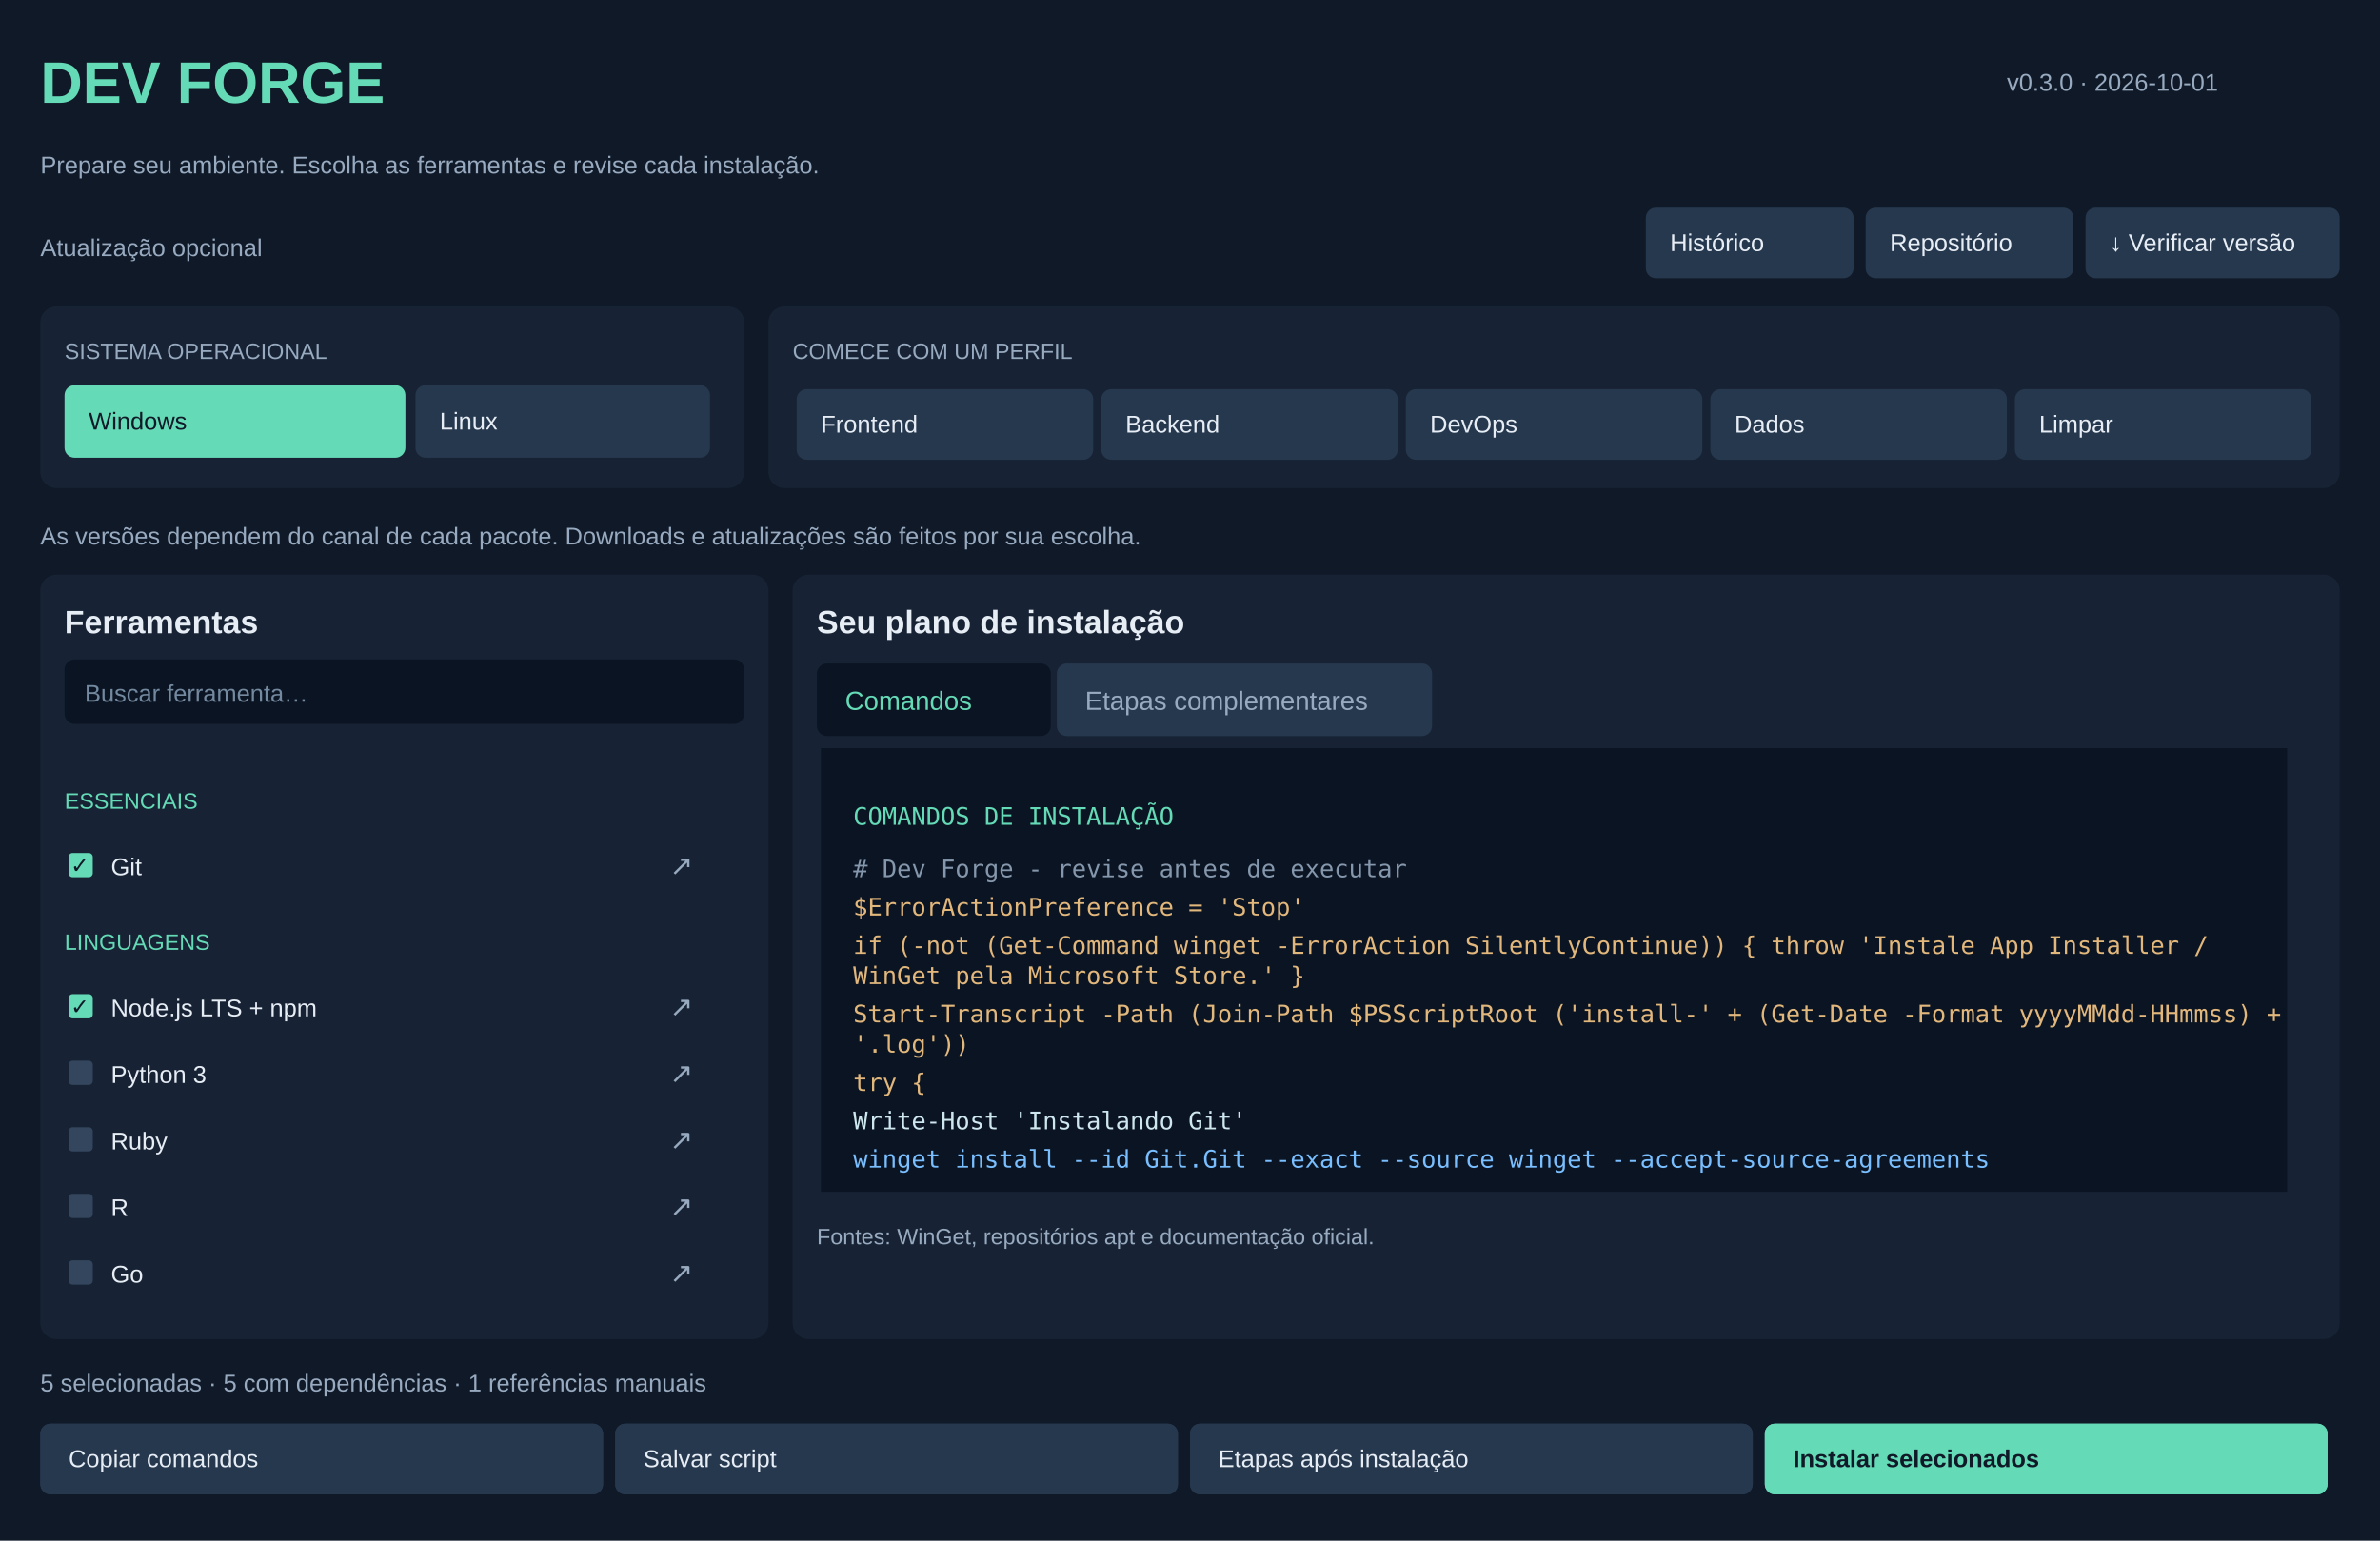
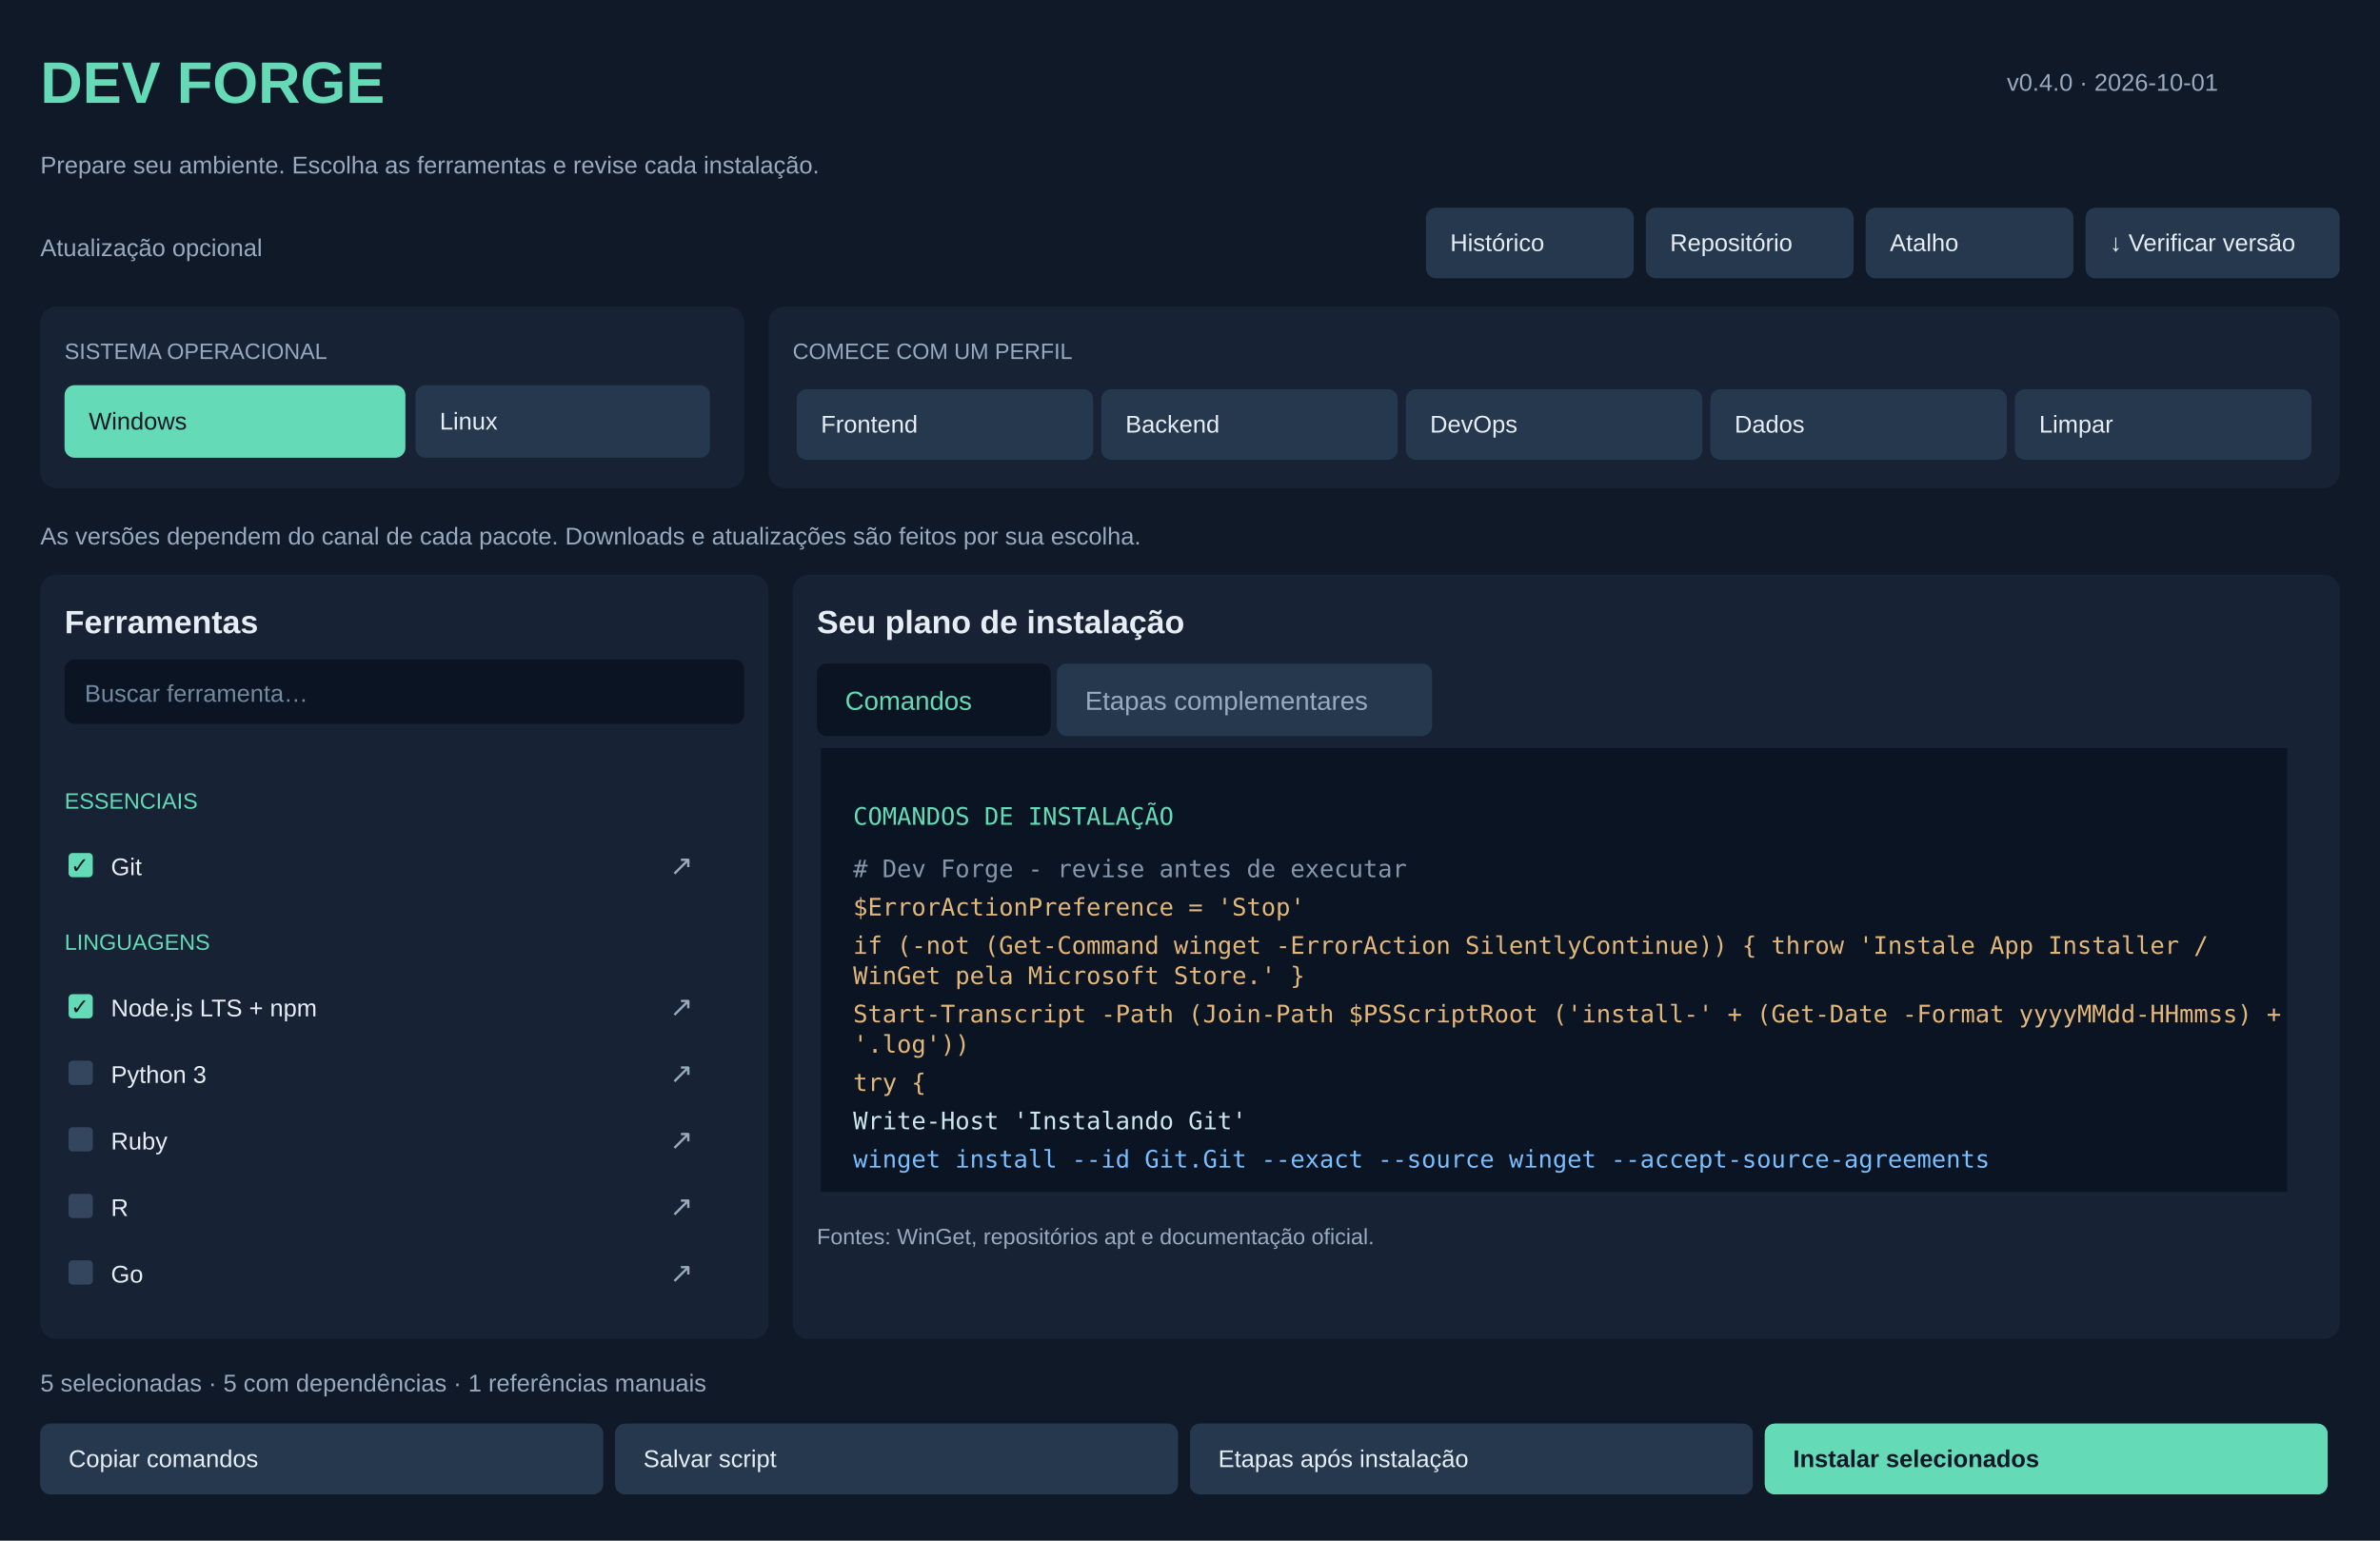
<svg xmlns="http://www.w3.org/2000/svg" width="1180" height="764" viewBox="0 0 1180 764" role="img">
  <rect x="0" y="0" width="1180" height="764" rx="0" fill="#101927" />
  <text x="20" y="51" fill="#64dab6" font-family="Segoe UI, Arial, sans-serif" font-size="29" font-weight="bold">DEV FORGE</text>
-   <text x="995" y="45" fill="#98aac0" font-family="Segoe UI, Arial, sans-serif" font-size="12" font-weight="normal">v0.3.0 · 2026-10-01</text>
+   <text x="995" y="45" fill="#98aac0" font-family="Segoe UI, Arial, sans-serif" font-size="12" font-weight="normal">v0.4.0 · 2026-10-01</text>
  <text x="20" y="86" fill="#98aac0" font-family="Segoe UI, Arial, sans-serif" font-size="12" font-weight="normal">Prepare seu ambiente. Escolha as ferramentas e revise cada instalação.</text>
  <text x="20" y="127" fill="#98aac0" font-family="Segoe UI, Arial, sans-serif" font-size="12" font-weight="normal">Atualização opcional</text>
  <text x="20" y="270" fill="#98aac0" font-family="Segoe UI, Arial, sans-serif" font-size="12" font-weight="normal">As versões dependem do canal de cada pacote. Downloads e atualizações são feitos por sua escolha.</text>
  <rect x="20" y="152" width="349" height="90" rx="8" fill="#172334" />
  <text x="32" y="178" fill="#98aac0" font-family="Segoe UI, Arial, sans-serif" font-size="11" font-weight="normal">SISTEMA OPERACIONAL</text>
  <rect x="381" y="152" width="779" height="90" rx="8" fill="#172334" />
  <text x="393" y="178" fill="#98aac0" font-family="Segoe UI, Arial, sans-serif" font-size="11" font-weight="normal">COMECE COM UM PERFIL</text>
+   <rect x="707" y="103" width="103" height="35" rx="5" fill="#26384e" />
+   <text x="719" y="124.5" fill="#e7edf5" font-family="Segoe UI, Arial, sans-serif" font-size="12" font-weight="normal">Histórico</text>
  <rect x="816" y="103" width="103" height="35" rx="5" fill="#26384e" />
-   <text x="828" y="124.5" fill="#e7edf5" font-family="Segoe UI, Arial, sans-serif" font-size="12" font-weight="normal">Histórico</text>
+   <text x="828" y="124.5" fill="#e7edf5" font-family="Segoe UI, Arial, sans-serif" font-size="12" font-weight="normal">Repositório</text>
  <rect x="925" y="103" width="103" height="35" rx="5" fill="#26384e" />
-   <text x="937" y="124.5" fill="#e7edf5" font-family="Segoe UI, Arial, sans-serif" font-size="12" font-weight="normal">Repositório</text>
+   <text x="937" y="124.5" fill="#e7edf5" font-family="Segoe UI, Arial, sans-serif" font-size="12" font-weight="normal">Atalho</text>
  <rect x="1034" y="103" width="126" height="35" rx="5" fill="#26384e" />
  <text x="1046" y="124.5" fill="#e7edf5" font-family="Segoe UI, Arial, sans-serif" font-size="12" font-weight="normal">↓ Verificar versão</text>
  <rect x="32" y="191" width="169" height="36" rx="5" fill="#64dab6" />
  <text x="44" y="213.0" fill="#101927" font-family="Segoe UI, Arial, sans-serif" font-size="12" font-weight="normal">Windows</text>
  <rect x="206" y="191" width="146" height="36" rx="5" fill="#26384e" />
  <text x="218" y="213.0" fill="#e7edf5" font-family="Segoe UI, Arial, sans-serif" font-size="12" font-weight="normal">Linux</text>
  <rect x="395" y="193" width="147" height="35" rx="5" fill="#26384e" />
  <text x="407" y="214.5" fill="#e7edf5" font-family="Segoe UI, Arial, sans-serif" font-size="12" font-weight="normal">Frontend</text>
  <rect x="546" y="193" width="147" height="35" rx="5" fill="#26384e" />
  <text x="558" y="214.5" fill="#e7edf5" font-family="Segoe UI, Arial, sans-serif" font-size="12" font-weight="normal">Backend</text>
  <rect x="697" y="193" width="147" height="35" rx="5" fill="#26384e" />
  <text x="709" y="214.5" fill="#e7edf5" font-family="Segoe UI, Arial, sans-serif" font-size="12" font-weight="normal">DevOps</text>
  <rect x="848" y="193" width="147" height="35" rx="5" fill="#26384e" />
  <text x="860" y="214.5" fill="#e7edf5" font-family="Segoe UI, Arial, sans-serif" font-size="12" font-weight="normal">Dados</text>
  <rect x="999" y="193" width="147" height="35" rx="5" fill="#26384e" />
  <text x="1011" y="214.5" fill="#e7edf5" font-family="Segoe UI, Arial, sans-serif" font-size="12" font-weight="normal">Limpar</text>
  <rect x="20" y="706" width="279" height="35" rx="5" fill="#26384e" />
  <text x="32" y="727.5" fill="#e7edf5" font-family="Segoe UI, Arial, sans-serif" font-size="12" font-weight="normal">Copiar comandos</text>
  <rect x="305" y="706" width="279" height="35" rx="5" fill="#26384e" />
  <text x="317" y="727.5" fill="#e7edf5" font-family="Segoe UI, Arial, sans-serif" font-size="12" font-weight="normal">Salvar script</text>
  <rect x="590" y="706" width="279" height="35" rx="5" fill="#26384e" />
  <text x="602" y="727.5" fill="#e7edf5" font-family="Segoe UI, Arial, sans-serif" font-size="12" font-weight="normal">Etapas após instalação</text>
  <rect x="875" y="706" width="279" height="35" rx="5" fill="#64dab6" />
  <text x="887" y="727.5" fill="#101927" font-family="Segoe UI, Arial, sans-serif" font-size="12" font-weight="bold">Instalar selecionados</text>
  <rect x="20" y="285" width="361" height="379" rx="8" fill="#172334" />
  <rect x="393" y="285" width="767" height="379" rx="8" fill="#172334" />
  <text x="32" y="314" fill="#e7edf5" font-family="Segoe UI, Arial, sans-serif" font-size="16" font-weight="bold">Ferramentas</text>
  <rect x="32" y="327" width="337" height="32" rx="5" fill="#0b1422" />
  <text x="42" y="348" fill="#73899f" font-family="Segoe UI, Arial, sans-serif" font-size="12" font-weight="normal">Buscar ferramenta…</text>
  <text x="405" y="314" fill="#e7edf5" font-family="Segoe UI, Arial, sans-serif" font-size="16" font-weight="bold">Seu plano de instalação</text>
  <rect x="405" y="329" width="116" height="36" rx="5" fill="#0b1422" />
  <text x="419" y="352" fill="#64dab6" font-family="Segoe UI, Arial, sans-serif" font-size="13" font-weight="normal">Comandos</text>
  <rect x="524" y="329" width="186" height="36" rx="5" fill="#26384e" />
  <text x="538" y="352" fill="#98aac0" font-family="Segoe UI, Arial, sans-serif" font-size="13" font-weight="normal">Etapas complementares</text>
  <rect x="407" y="371" width="727" height="220" rx="0" fill="#0b1422" />
  <defs>
    <clipPath id="code">
      <rect x="407" y="371" width="727" height="220" />
    </clipPath>
    <clipPath id="tools">
      <rect x="20" y="370" width="361" height="284" />
    </clipPath>
  </defs>
  <g clip-path="url(#tools)">
    <text x="32" y="401" fill="#64dab6" font-family="Segoe UI, Arial, sans-serif" font-size="11" font-weight="normal">ESSENCIAIS</text>
    <text x="32" y="471" fill="#64dab6" font-family="Segoe UI, Arial, sans-serif" font-size="11" font-weight="normal">LINGUAGENS</text>
    <rect x="34" y="423" width="12" height="12" rx="2" fill="#64dab6" />
    <text x="35" y="433" fill="#101927" font-family="Segoe UI, Arial, sans-serif" font-size="11" font-weight="bold">✓</text>
    <text x="55" y="434" fill="#e7edf5" font-family="Segoe UI, Arial, sans-serif" font-size="12" font-weight="normal">Git</text>
    <text x="332" y="434" fill="#98aac0" font-family="Segoe UI, Arial, sans-serif" font-size="14" font-weight="normal">↗</text>
    <rect x="34" y="493" width="12" height="12" rx="2" fill="#64dab6" />
    <text x="35" y="503" fill="#101927" font-family="Segoe UI, Arial, sans-serif" font-size="11" font-weight="bold">✓</text>
    <text x="55" y="504" fill="#e7edf5" font-family="Segoe UI, Arial, sans-serif" font-size="12" font-weight="normal">Node.js LTS + npm</text>
    <text x="332" y="504" fill="#98aac0" font-family="Segoe UI, Arial, sans-serif" font-size="14" font-weight="normal">↗</text>
    <rect x="34" y="526" width="12" height="12" rx="2" fill="#34465d" />
    <text x="55" y="537" fill="#e7edf5" font-family="Segoe UI, Arial, sans-serif" font-size="12" font-weight="normal">Python 3</text>
    <text x="332" y="537" fill="#98aac0" font-family="Segoe UI, Arial, sans-serif" font-size="14" font-weight="normal">↗</text>
    <rect x="34" y="559" width="12" height="12" rx="2" fill="#34465d" />
    <text x="55" y="570" fill="#e7edf5" font-family="Segoe UI, Arial, sans-serif" font-size="12" font-weight="normal">Ruby</text>
    <text x="332" y="570" fill="#98aac0" font-family="Segoe UI, Arial, sans-serif" font-size="14" font-weight="normal">↗</text>
    <rect x="34" y="592" width="12" height="12" rx="2" fill="#34465d" />
    <text x="55" y="603" fill="#e7edf5" font-family="Segoe UI, Arial, sans-serif" font-size="12" font-weight="normal">R</text>
    <text x="332" y="603" fill="#98aac0" font-family="Segoe UI, Arial, sans-serif" font-size="14" font-weight="normal">↗</text>
    <rect x="34" y="625" width="12" height="12" rx="2" fill="#34465d" />
    <text x="55" y="636" fill="#e7edf5" font-family="Segoe UI, Arial, sans-serif" font-size="12" font-weight="normal">Go</text>
    <text x="332" y="636" fill="#98aac0" font-family="Segoe UI, Arial, sans-serif" font-size="14" font-weight="normal">↗</text>
    <rect x="34" y="658" width="12" height="12" rx="2" fill="#34465d" />
    <text x="55" y="669" fill="#e7edf5" font-family="Segoe UI, Arial, sans-serif" font-size="12" font-weight="normal">Java 21 JDK</text>
    <text x="332" y="669" fill="#98aac0" font-family="Segoe UI, Arial, sans-serif" font-size="14" font-weight="normal">↗</text>
  </g>
  <g clip-path="url(#code)">
    <text x="423" y="409" fill="#64dab6" font-family="Consolas, monospace" font-size="12" font-weight="normal">COMANDOS DE INSTALAÇÃO</text>
    <text x="423" y="435" fill="#8597ac" font-family="Consolas, monospace" font-size="12" font-weight="normal"># Dev Forge - revise antes de executar</text>
    <text x="423" y="454" fill="#e2b77c" font-family="Consolas, monospace" font-size="12" font-weight="normal">$ErrorActionPreference = 'Stop'</text>
    <text x="423" y="473" fill="#e2b77c" font-family="Consolas, monospace" font-size="12" font-weight="normal">if (-not (Get-Command winget -ErrorAction SilentlyContinue)) { throw 'Instale App Installer /</text>
    <text x="423" y="488" fill="#e2b77c" font-family="Consolas, monospace" font-size="12" font-weight="normal">WinGet pela Microsoft Store.' }</text>
    <text x="423" y="507" fill="#e2b77c" font-family="Consolas, monospace" font-size="12" font-weight="normal">Start-Transcript -Path (Join-Path $PSScriptRoot ('install-' + (Get-Date -Format yyyyMMdd-HHmmss) +</text>
    <text x="423" y="522" fill="#e2b77c" font-family="Consolas, monospace" font-size="12" font-weight="normal">'.log'))</text>
    <text x="423" y="541" fill="#e2b77c" font-family="Consolas, monospace" font-size="12" font-weight="normal">try {</text>
    <text x="423" y="560" fill="#cee7ef" font-family="Consolas, monospace" font-size="12" font-weight="normal">Write-Host 'Instalando Git'</text>
    <text x="423" y="579" fill="#79beff" font-family="Consolas, monospace" font-size="12" font-weight="normal">winget install --id Git.Git --exact --source winget --accept-source-agreements</text>
  </g>
  <text x="405" y="617" fill="#98aac0" font-family="Segoe UI, Arial, sans-serif" font-size="11" font-weight="normal">Fontes: WinGet, repositórios apt e documentação oficial.</text>
  <text x="20" y="690" fill="#98aac0" font-family="Segoe UI, Arial, sans-serif" font-size="12" font-weight="normal">5 selecionadas  ·  5 com dependências  ·  1 referências manuais</text>
  <rect x="20" y="706" width="279" height="35" rx="5" fill="#26384e" />
  <text x="34" y="727.5" fill="#e7edf5" font-family="Segoe UI, Arial, sans-serif" font-size="12" font-weight="normal">Copiar comandos</text>
  <rect x="305" y="706" width="279" height="35" rx="5" fill="#26384e" />
  <text x="319" y="727.5" fill="#e7edf5" font-family="Segoe UI, Arial, sans-serif" font-size="12" font-weight="normal">Salvar script</text>
  <rect x="590" y="706" width="279" height="35" rx="5" fill="#26384e" />
  <text x="604" y="727.5" fill="#e7edf5" font-family="Segoe UI, Arial, sans-serif" font-size="12" font-weight="normal">Etapas após instalação</text>
  <rect x="875" y="706" width="279" height="35" rx="5" fill="#64dab6" />
  <text x="889" y="727.5" fill="#101927" font-family="Segoe UI, Arial, sans-serif" font-size="12" font-weight="bold">Instalar selecionados</text>
</svg>
